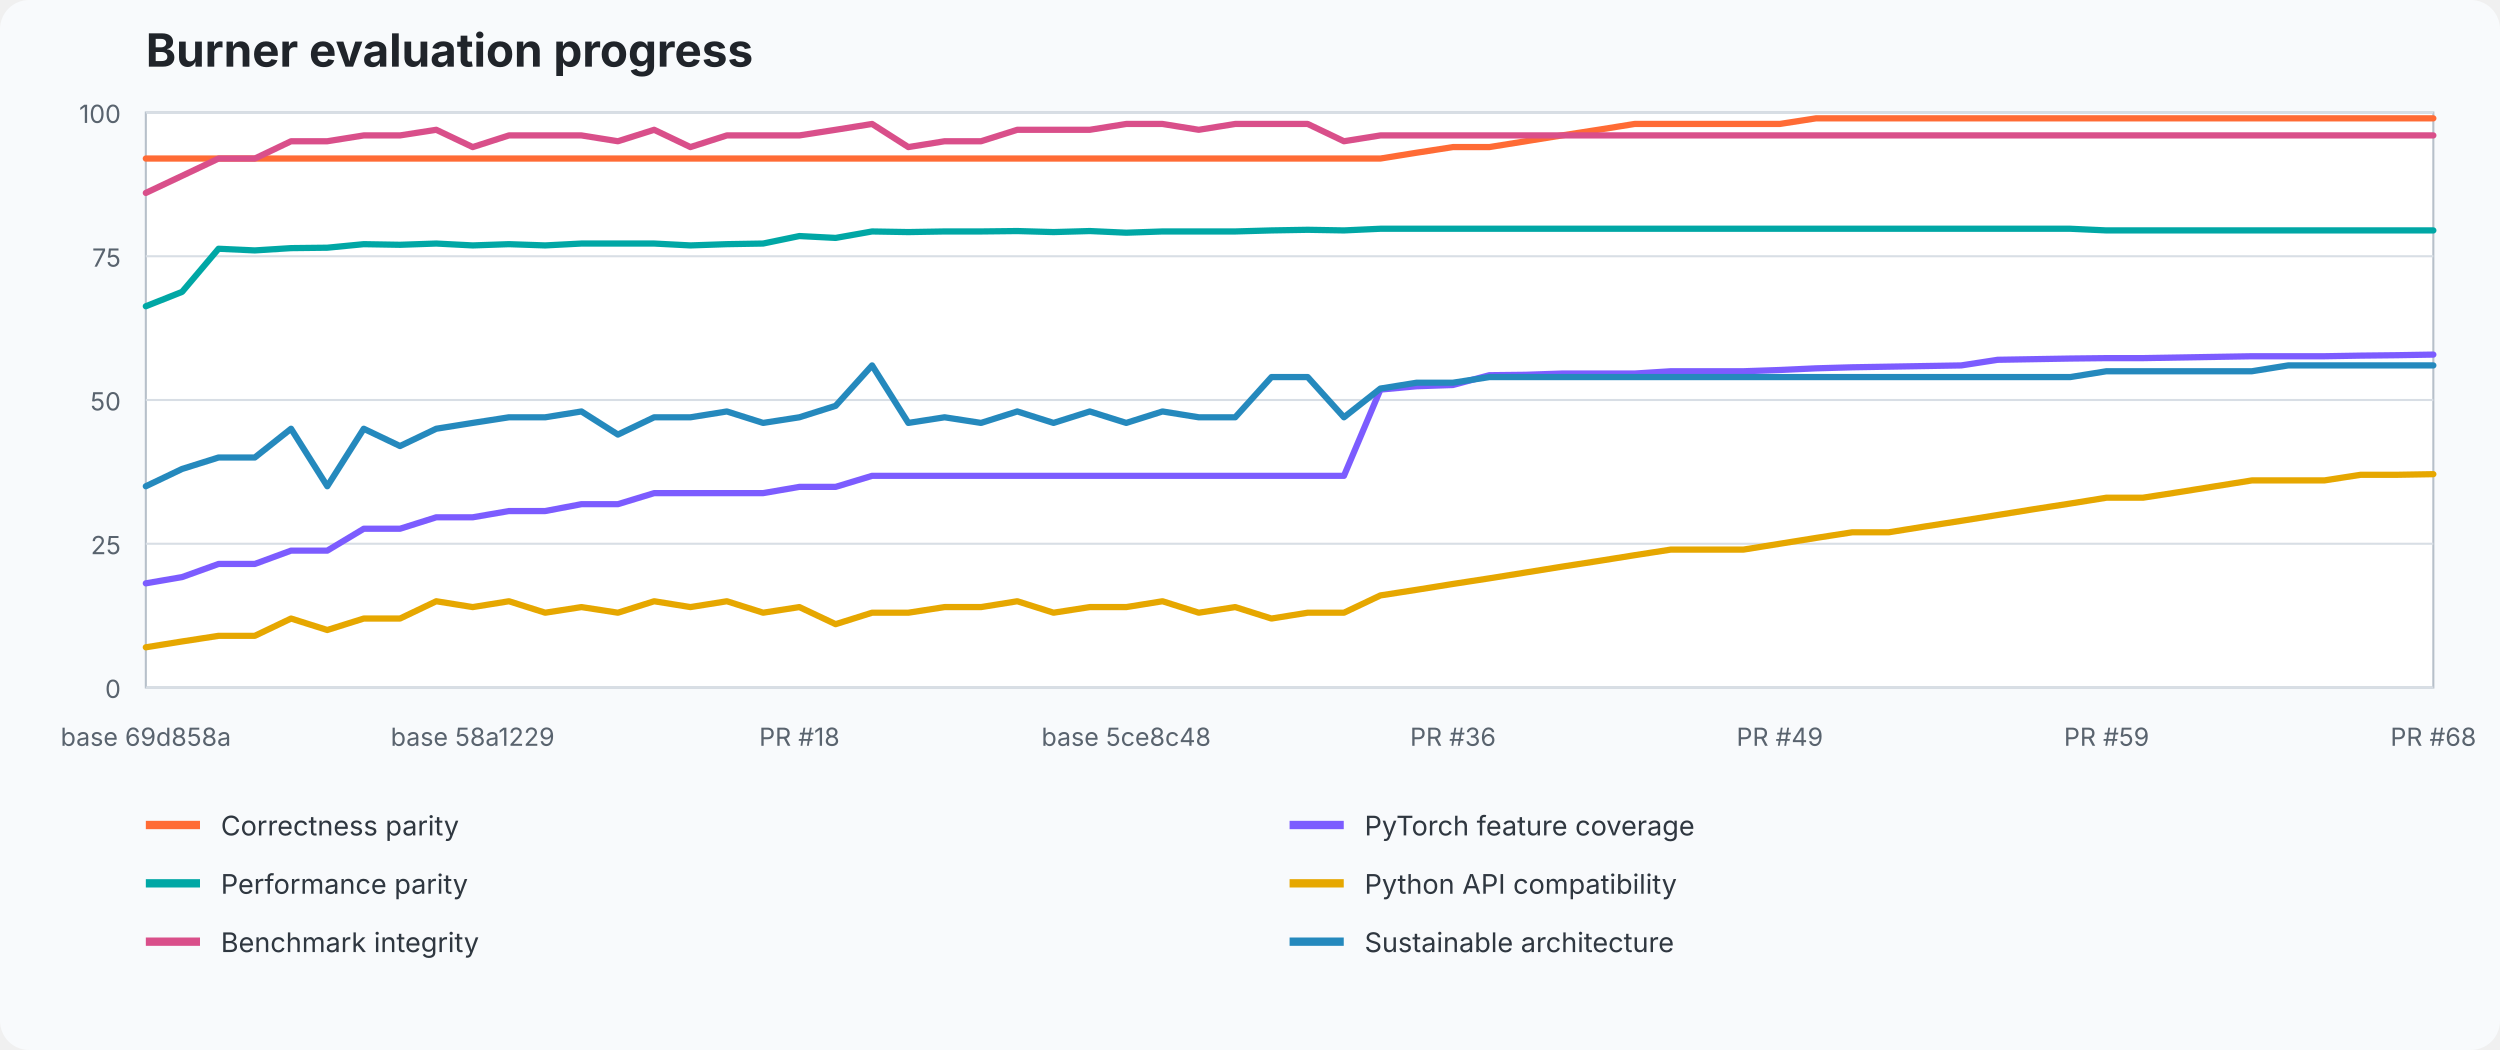
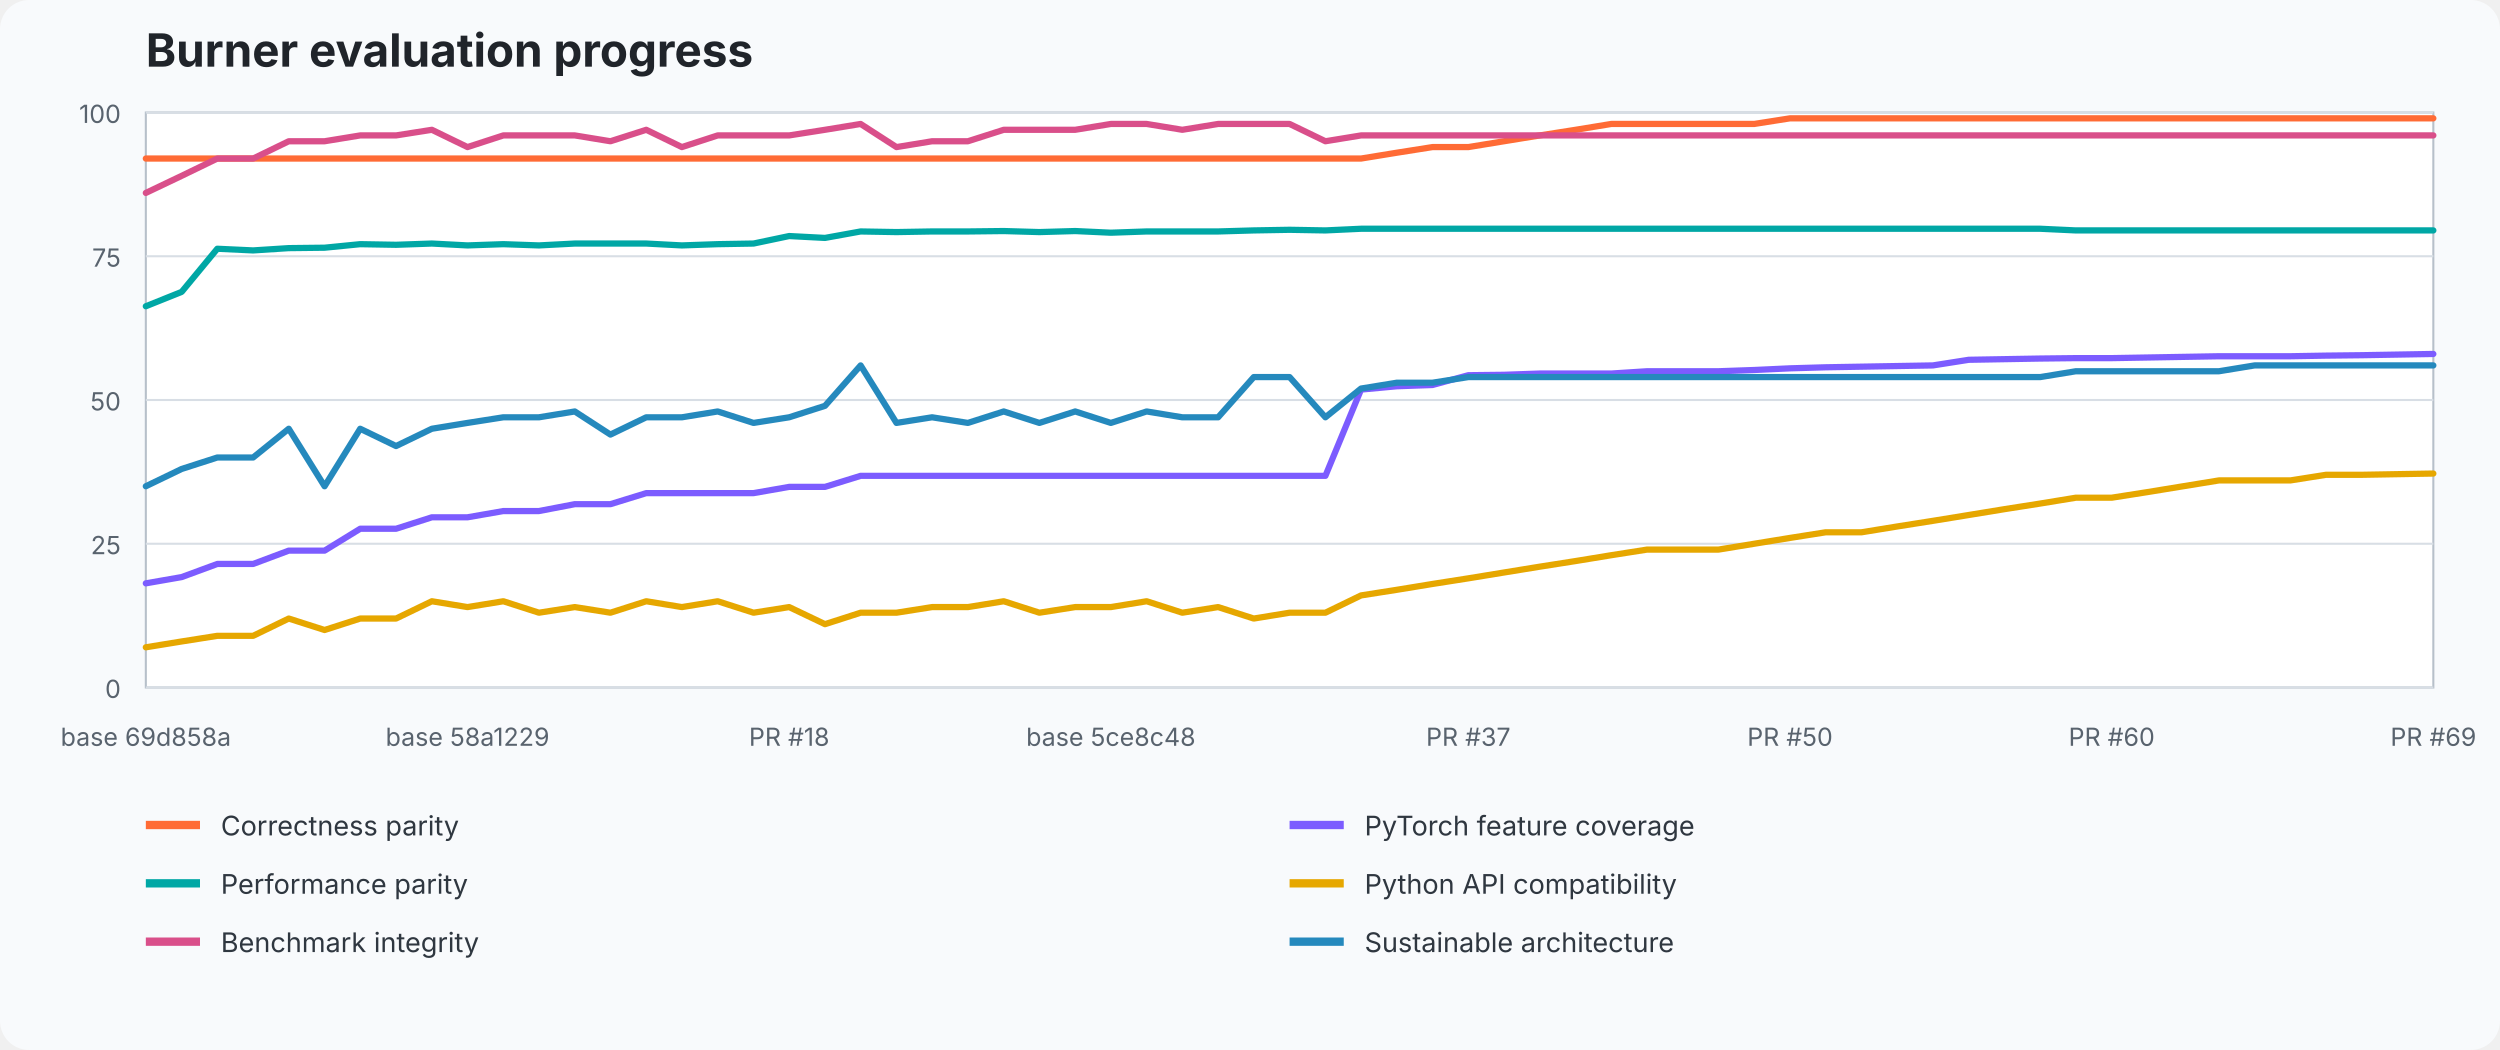
<svg xmlns="http://www.w3.org/2000/svg" width="1200" height="504" viewBox="0 0 1200 504" role="img" aria-labelledby="title desc">
  <style>text{font-family:ui-sans-serif,system-ui,-apple-system,BlinkMacSystemFont,"Segoe UI",sans-serif}.title{font-size:22px;font-weight:700;fill:#20242a}.axis{font-size:12px;fill:#59636e}.legend{font-size:13px;fill:#2f3740}.grid{stroke:#d8dee5;stroke-width:1}.plot{fill:#fff;stroke:#b7c0ca}</style>
  <rect width="100%" height="100%" fill="#f8fafc" rx="14" />
  <text x="70" y="32" class="title">Burner evaluation progress</text>
  <rect x="70" y="54" width="1098" height="276" class="plot" />
  <line x1="70" y1="330" x2="1168" y2="330" class="grid" />
  <text x="58" y="335" text-anchor="end" class="axis">0</text>
  <line x1="70" y1="261" x2="1168" y2="261" class="grid" />
  <text x="58" y="266" text-anchor="end" class="axis">25</text>
  <line x1="70" y1="192" x2="1168" y2="192" class="grid" />
  <text x="58" y="197" text-anchor="end" class="axis">50</text>
  <line x1="70" y1="123" x2="1168" y2="123" class="grid" />
  <text x="58" y="128" text-anchor="end" class="axis">75</text>
  <line x1="70" y1="54" x2="1168" y2="54" class="grid" />
  <text x="58" y="59" text-anchor="end" class="axis">100</text>
-   <polyline points="70.0,76.1 87.4,76.1 104.9,76.1 122.3,76.1 139.7,76.1 157.1,76.1 174.6,76.1 192.0,76.1 209.4,76.1 226.9,76.1 244.3,76.1 261.7,76.1 279.1,76.1 296.6,76.1 314.0,76.1 331.4,76.1 348.9,76.1 366.3,76.1 383.7,76.1 401.1,76.1 418.6,76.1 436.0,76.1 453.4,76.1 470.9,76.1 488.3,76.1 505.7,76.1 523.1,76.1 540.6,76.1 558.0,76.1 575.4,76.1 592.9,76.1 610.3,76.1 627.7,76.1 645.1,76.1 662.6,76.1 680.0,73.3 697.4,70.6 714.9,70.6 732.3,67.8 749.7,65.0 767.1,62.3 784.6,59.5 802.0,59.5 819.4,59.5 836.9,59.5 854.3,59.5 871.7,56.8 889.1,56.8 906.6,56.8 924.0,56.8 941.4,56.8 958.9,56.8 976.3,56.8 993.7,56.8 1011.1,56.8 1028.6,56.8 1046.0,56.8 1063.4,56.8 1080.9,56.8 1098.3,56.8 1115.7,56.8 1133.1,56.8 1150.6,56.8 1168.0,56.8" fill="none" stroke="#ff6b35" stroke-width="3" stroke-linejoin="round" stroke-linecap="round" />
-   <polyline points="70.0,280.0 87.4,277.0 104.9,270.7 122.3,270.7 139.7,264.3 157.1,264.3 174.6,253.8 192.0,253.8 209.4,248.3 226.9,248.3 244.3,245.3 261.7,245.3 279.1,242.0 296.6,242.0 314.0,236.7 331.4,236.7 348.9,236.7 366.3,236.7 383.7,233.7 401.1,233.7 418.6,228.4 436.0,228.4 453.4,228.4 470.9,228.4 488.3,228.4 505.7,228.4 523.1,228.4 540.6,228.4 558.0,228.4 575.4,228.4 592.9,228.4 610.3,228.4 627.7,228.4 645.1,228.4 662.6,187.0 680.0,185.4 697.4,184.8 714.9,180.1 732.3,179.9 749.7,179.3 767.1,179.3 784.6,179.3 802.0,178.2 819.4,178.2 836.9,178.2 854.3,177.6 871.7,176.8 889.1,176.3 906.6,176.0 924.0,175.7 941.4,175.4 958.9,172.7 976.3,172.4 993.7,172.1 1011.1,171.9 1028.6,171.9 1046.0,171.6 1063.4,171.3 1080.9,171.0 1098.3,171.0 1115.7,171.0 1133.1,170.7 1150.6,170.5 1168.0,170.2" fill="none" stroke="#7c5cff" stroke-width="3" stroke-linejoin="round" stroke-linecap="round" />
-   <polyline points="70.0,147.0 87.4,140.1 104.9,119.4 122.3,120.2 139.7,119.1 157.1,118.9 174.6,117.2 192.0,117.5 209.4,116.9 226.9,117.8 244.3,117.2 261.7,117.8 279.1,116.9 296.6,116.9 314.0,116.9 331.4,117.8 348.9,117.2 366.3,116.9 383.7,113.3 401.1,114.2 418.6,111.1 436.0,111.4 453.4,111.1 470.9,111.1 488.3,110.9 505.7,111.4 523.1,110.9 540.6,111.7 558.0,111.1 575.4,111.1 592.9,111.1 610.3,110.6 627.7,110.3 645.1,110.6 662.6,109.8 680.0,109.8 697.4,109.8 714.9,109.8 732.3,109.8 749.7,109.8 767.1,109.8 784.6,109.8 802.0,109.8 819.4,109.8 836.9,109.8 854.3,109.8 871.7,109.8 889.1,109.8 906.6,109.8 924.0,109.8 941.4,109.8 958.9,109.8 976.3,109.8 993.7,109.8 1011.1,110.6 1028.6,110.6 1046.0,110.6 1063.4,110.6 1080.9,110.6 1098.3,110.6 1115.7,110.6 1133.1,110.6 1150.6,110.6 1168.0,110.6" fill="none" stroke="#00a7a5" stroke-width="3" stroke-linejoin="round" stroke-linecap="round" />
-   <polyline points="70.0,310.7 87.4,307.9 104.9,305.2 122.3,305.2 139.7,296.9 157.1,302.4 174.6,296.9 192.0,296.9 209.4,288.6 226.9,291.4 244.3,288.6 261.7,294.1 279.1,291.4 296.6,294.1 314.0,288.6 331.4,291.4 348.9,288.6 366.3,294.1 383.7,291.4 401.1,299.6 418.6,294.1 436.0,294.1 453.4,291.4 470.9,291.4 488.3,288.6 505.7,294.1 523.1,291.4 540.6,291.4 558.0,288.6 575.4,294.1 592.9,291.4 610.3,296.9 627.7,294.1 645.1,294.1 662.6,285.8 680.0,283.1 697.4,280.3 714.9,277.6 732.3,274.8 749.7,272.0 767.1,269.3 784.6,266.5 802.0,263.8 819.4,263.8 836.9,263.8 854.3,261.0 871.7,258.2 889.1,255.5 906.6,255.5 924.0,252.7 941.4,250.0 958.9,247.2 976.3,244.4 993.7,241.7 1011.1,238.9 1028.6,238.9 1046.0,236.2 1063.4,233.4 1080.9,230.6 1098.3,230.6 1115.7,230.6 1133.1,227.9 1150.6,227.9 1168.0,227.6" fill="none" stroke="#e6a700" stroke-width="3" stroke-linejoin="round" stroke-linecap="round" />
-   <polyline points="70.0,92.6 87.4,84.4 104.9,76.1 122.3,76.1 139.7,67.8 157.1,67.8 174.6,65.0 192.0,65.0 209.4,62.3 226.9,70.6 244.3,65.0 261.7,65.0 279.1,65.0 296.6,67.8 314.0,62.3 331.4,70.6 348.9,65.0 366.3,65.0 383.7,65.0 401.1,62.3 418.6,59.5 436.0,70.6 453.4,67.8 470.9,67.8 488.3,62.3 505.7,62.3 523.1,62.3 540.6,59.5 558.0,59.5 575.4,62.3 592.9,59.5 610.3,59.5 627.7,59.5 645.1,67.8 662.6,65.0 680.0,65.0 697.4,65.0 714.9,65.0 732.3,65.0 749.7,65.0 767.1,65.0 784.6,65.0 802.0,65.0 819.4,65.0 836.9,65.0 854.3,65.0 871.7,65.0 889.1,65.0 906.6,65.0 924.0,65.0 941.4,65.0 958.9,65.0 976.3,65.0 993.7,65.0 1011.1,65.0 1028.6,65.0 1046.0,65.0 1063.4,65.0 1080.9,65.0 1098.3,65.0 1115.7,65.0 1133.1,65.0 1150.6,65.0 1168.0,65.0" fill="none" stroke="#d94f8a" stroke-width="3" stroke-linejoin="round" stroke-linecap="round" />
-   <polyline points="70.0,233.4 87.4,225.1 104.9,219.6 122.3,219.6 139.7,205.8 157.1,233.4 174.6,205.8 192.0,214.1 209.4,205.8 226.9,203.0 244.3,200.3 261.7,200.3 279.1,197.5 296.6,208.6 314.0,200.3 331.4,200.3 348.9,197.5 366.3,203.0 383.7,200.3 401.1,194.8 418.6,175.4 436.0,203.0 453.4,200.3 470.9,203.0 488.3,197.5 505.7,203.0 523.1,197.5 540.6,203.0 558.0,197.5 575.4,200.3 592.9,200.3 610.3,181.0 627.7,181.0 645.1,200.3 662.6,186.5 680.0,183.7 697.4,183.7 714.9,181.0 732.3,181.0 749.7,181.0 767.1,181.0 784.6,181.0 802.0,181.0 819.4,181.0 836.9,181.0 854.3,181.0 871.7,181.0 889.1,181.0 906.6,181.0 924.0,181.0 941.4,181.0 958.9,181.0 976.3,181.0 993.7,181.0 1011.1,178.2 1028.6,178.2 1046.0,178.2 1063.4,178.2 1080.9,178.2 1098.3,175.4 1115.7,175.4 1133.1,175.4 1150.6,175.4 1168.0,175.4" fill="none" stroke="#2589bd" stroke-width="3" stroke-linejoin="round" stroke-linecap="round" />
+   <polyline points="70.0,76.1 87.2,76.1 104.3,76.1 121.5,76.1 138.6,76.1 155.8,76.1 172.9,76.1 190.1,76.1 207.3,76.1 224.4,76.1 241.6,76.1 258.7,76.1 275.9,76.1 293.0,76.1 310.2,76.1 327.3,76.1 344.5,76.1 361.7,76.1 378.8,76.1 396.0,76.1 413.1,76.1 430.3,76.1 447.4,76.1 464.6,76.1 481.8,76.1 498.9,76.1 516.1,76.1 533.2,76.1 550.4,76.1 567.5,76.1 584.7,76.1 601.8,76.1 619.0,76.1 636.2,76.1 653.3,76.1 670.5,73.3 687.6,70.6 704.8,70.6 721.9,67.8 739.1,65.0 756.3,62.3 773.4,59.5 790.6,59.5 807.7,59.5 824.9,59.5 842.0,59.5 859.2,56.8 876.3,56.8 893.5,56.8 910.7,56.8 927.8,56.8 945.0,56.8 962.1,56.8 979.3,56.8 996.4,56.8 1013.6,56.8 1030.8,56.8 1047.9,56.8 1065.1,56.8 1082.2,56.8 1099.4,56.8 1116.5,56.8 1133.7,56.8 1150.8,56.8 1168.0,56.8" fill="none" stroke="#ff6b35" stroke-width="3" stroke-linejoin="round" stroke-linecap="round" />
+   <polyline points="70.0,280.0 87.2,277.0 104.3,270.7 121.5,270.7 138.6,264.3 155.8,264.3 172.9,253.8 190.1,253.8 207.3,248.3 224.4,248.3 241.6,245.3 258.7,245.3 275.9,242.0 293.0,242.0 310.2,236.7 327.3,236.7 344.5,236.7 361.7,236.7 378.8,233.7 396.0,233.7 413.1,228.4 430.3,228.4 447.4,228.4 464.6,228.4 481.8,228.4 498.9,228.4 516.1,228.4 533.2,228.4 550.4,228.4 567.5,228.4 584.7,228.4 601.8,228.4 619.0,228.4 636.2,228.4 653.3,187.0 670.5,185.4 687.6,184.8 704.8,180.1 721.9,179.9 739.1,179.3 756.3,179.3 773.4,179.3 790.6,178.2 807.7,178.2 824.9,178.2 842.0,177.6 859.2,176.8 876.3,176.3 893.5,176.0 910.7,175.7 927.8,175.4 945.0,172.7 962.1,172.4 979.3,172.1 996.4,171.9 1013.6,171.9 1030.8,171.6 1047.9,171.3 1065.1,171.0 1082.2,171.0 1099.4,171.0 1116.5,170.7 1133.7,170.5 1150.8,170.2 1168.0,169.9" fill="none" stroke="#7c5cff" stroke-width="3" stroke-linejoin="round" stroke-linecap="round" />
+   <polyline points="70.0,147.0 87.2,140.1 104.3,119.4 121.5,120.2 138.6,119.1 155.8,118.9 172.9,117.2 190.1,117.5 207.3,116.9 224.4,117.8 241.6,117.2 258.7,117.8 275.9,116.9 293.0,116.9 310.2,116.9 327.3,117.8 344.5,117.2 361.7,116.9 378.8,113.3 396.0,114.2 413.1,111.1 430.3,111.4 447.4,111.1 464.6,111.1 481.8,110.9 498.9,111.4 516.1,110.9 533.2,111.7 550.4,111.1 567.5,111.1 584.7,111.1 601.8,110.6 619.0,110.3 636.2,110.6 653.3,109.8 670.5,109.8 687.6,109.8 704.8,109.8 721.9,109.8 739.1,109.8 756.3,109.8 773.4,109.8 790.6,109.8 807.7,109.8 824.9,109.8 842.0,109.8 859.2,109.8 876.3,109.8 893.5,109.8 910.7,109.8 927.8,109.8 945.0,109.8 962.1,109.8 979.3,109.8 996.4,110.6 1013.6,110.6 1030.8,110.6 1047.9,110.6 1065.1,110.6 1082.2,110.6 1099.4,110.6 1116.5,110.6 1133.7,110.6 1150.8,110.6 1168.0,110.6" fill="none" stroke="#00a7a5" stroke-width="3" stroke-linejoin="round" stroke-linecap="round" />
+   <polyline points="70.0,310.7 87.2,307.9 104.3,305.2 121.5,305.2 138.6,296.9 155.8,302.4 172.9,296.9 190.1,296.9 207.3,288.6 224.4,291.4 241.6,288.6 258.7,294.1 275.9,291.4 293.0,294.1 310.2,288.6 327.3,291.4 344.5,288.6 361.7,294.1 378.8,291.4 396.0,299.6 413.1,294.1 430.3,294.1 447.4,291.4 464.6,291.4 481.8,288.6 498.9,294.1 516.1,291.4 533.2,291.4 550.4,288.6 567.5,294.1 584.7,291.4 601.8,296.9 619.0,294.1 636.2,294.1 653.3,285.8 670.5,283.1 687.6,280.3 704.8,277.6 721.9,274.8 739.1,272.0 756.3,269.3 773.4,266.5 790.6,263.8 807.7,263.8 824.9,263.8 842.0,261.0 859.2,258.2 876.3,255.5 893.5,255.5 910.7,252.7 927.8,250.0 945.0,247.2 962.1,244.4 979.3,241.7 996.4,238.9 1013.6,238.9 1030.8,236.2 1047.9,233.4 1065.1,230.6 1082.2,230.6 1099.4,230.6 1116.5,227.9 1133.7,227.9 1150.8,227.6 1168.0,227.3" fill="none" stroke="#e6a700" stroke-width="3" stroke-linejoin="round" stroke-linecap="round" />
+   <polyline points="70.0,92.6 87.2,84.4 104.3,76.1 121.5,76.1 138.6,67.8 155.8,67.8 172.9,65.0 190.1,65.0 207.3,62.3 224.4,70.6 241.6,65.0 258.7,65.0 275.9,65.0 293.0,67.8 310.2,62.3 327.3,70.6 344.5,65.0 361.7,65.0 378.8,65.0 396.0,62.3 413.1,59.5 430.3,70.6 447.4,67.8 464.6,67.8 481.8,62.3 498.9,62.3 516.1,62.3 533.2,59.5 550.4,59.5 567.5,62.3 584.7,59.5 601.8,59.5 619.0,59.5 636.2,67.8 653.3,65.0 670.5,65.0 687.6,65.0 704.8,65.0 721.9,65.0 739.1,65.0 756.3,65.0 773.4,65.0 790.6,65.0 807.7,65.0 824.9,65.0 842.0,65.0 859.2,65.0 876.3,65.0 893.5,65.0 910.7,65.0 927.8,65.0 945.0,65.0 962.1,65.0 979.3,65.0 996.4,65.0 1013.6,65.0 1030.8,65.0 1047.9,65.0 1065.1,65.0 1082.2,65.0 1099.4,65.0 1116.5,65.0 1133.7,65.0 1150.8,65.0 1168.0,65.0" fill="none" stroke="#d94f8a" stroke-width="3" stroke-linejoin="round" stroke-linecap="round" />
+   <polyline points="70.0,233.4 87.2,225.1 104.3,219.6 121.5,219.6 138.6,205.8 155.8,233.4 172.9,205.8 190.1,214.1 207.3,205.8 224.4,203.0 241.6,200.3 258.7,200.3 275.9,197.5 293.0,208.6 310.2,200.3 327.3,200.3 344.5,197.5 361.7,203.0 378.8,200.3 396.0,194.8 413.1,175.4 430.3,203.0 447.4,200.3 464.6,203.0 481.8,197.5 498.9,203.0 516.1,197.5 533.2,203.0 550.4,197.5 567.5,200.3 584.7,200.3 601.8,181.0 619.0,181.0 636.2,200.3 653.3,186.5 670.5,183.7 687.6,183.7 704.8,181.0 721.9,181.0 739.1,181.0 756.3,181.0 773.4,181.0 790.6,181.0 807.7,181.0 824.9,181.0 842.0,181.0 859.2,181.0 876.3,181.0 893.5,181.0 910.7,181.0 927.8,181.0 945.0,181.0 962.1,181.0 979.3,181.0 996.4,178.2 1013.6,178.2 1030.8,178.2 1047.9,178.2 1065.1,178.2 1082.2,175.4 1099.4,175.4 1116.5,175.4 1133.7,175.4 1150.8,175.4 1168.0,175.4" fill="none" stroke="#2589bd" stroke-width="3" stroke-linejoin="round" stroke-linecap="round" />
  <text x="70" y="358" text-anchor="middle" class="axis">base 69d858a</text>
-   <text x="226.857" y="358" text-anchor="middle" class="axis">base 58a1229</text>
-   <text x="383.714" y="358" text-anchor="middle" class="axis">PR #18</text>
-   <text x="540.571" y="358" text-anchor="middle" class="axis">base 5ce8c48</text>
-   <text x="697.429" y="358" text-anchor="middle" class="axis">PR #36</text>
-   <text x="854.286" y="358" text-anchor="middle" class="axis">PR #49</text>
-   <text x="1011.143" y="358" text-anchor="middle" class="axis">PR #59</text>
-   <text x="1168" y="358" text-anchor="middle" class="axis">PR #68</text>
+   <text x="224.406" y="358" text-anchor="middle" class="axis">base 58a1229</text>
+   <text x="378.812" y="358" text-anchor="middle" class="axis">PR #18</text>
+   <text x="533.219" y="358" text-anchor="middle" class="axis">base 5ce8c48</text>
+   <text x="704.781" y="358" text-anchor="middle" class="axis">PR #37</text>
+   <text x="859.188" y="358" text-anchor="middle" class="axis">PR #50</text>
+   <text x="1013.594" y="358" text-anchor="middle" class="axis">PR #60</text>
+   <text x="1168" y="358" text-anchor="middle" class="axis">PR #69</text>
  <line x1="70" y1="396" x2="96" y2="396" stroke="#ff6b35" stroke-width="4" />
  <text x="106" y="401" class="legend">Correctness parity</text>
  <line x1="619" y1="396" x2="645" y2="396" stroke="#7c5cff" stroke-width="4" />
  <text x="655" y="401" class="legend">PyTorch feature coverage</text>
  <line x1="70" y1="424" x2="96" y2="424" stroke="#00a7a5" stroke-width="4" />
  <text x="106" y="429" class="legend">Performance parity</text>
  <line x1="619" y1="424" x2="645" y2="424" stroke="#e6a700" stroke-width="4" />
  <text x="655" y="429" class="legend">Python API compatibility</text>
  <line x1="70" y1="452" x2="96" y2="452" stroke="#d94f8a" stroke-width="4" />
  <text x="106" y="457" class="legend">Benchmark integrity</text>
  <line x1="619" y1="452" x2="645" y2="452" stroke="#2589bd" stroke-width="4" />
  <text x="655" y="457" class="legend">Sustainable architecture</text>
</svg>
